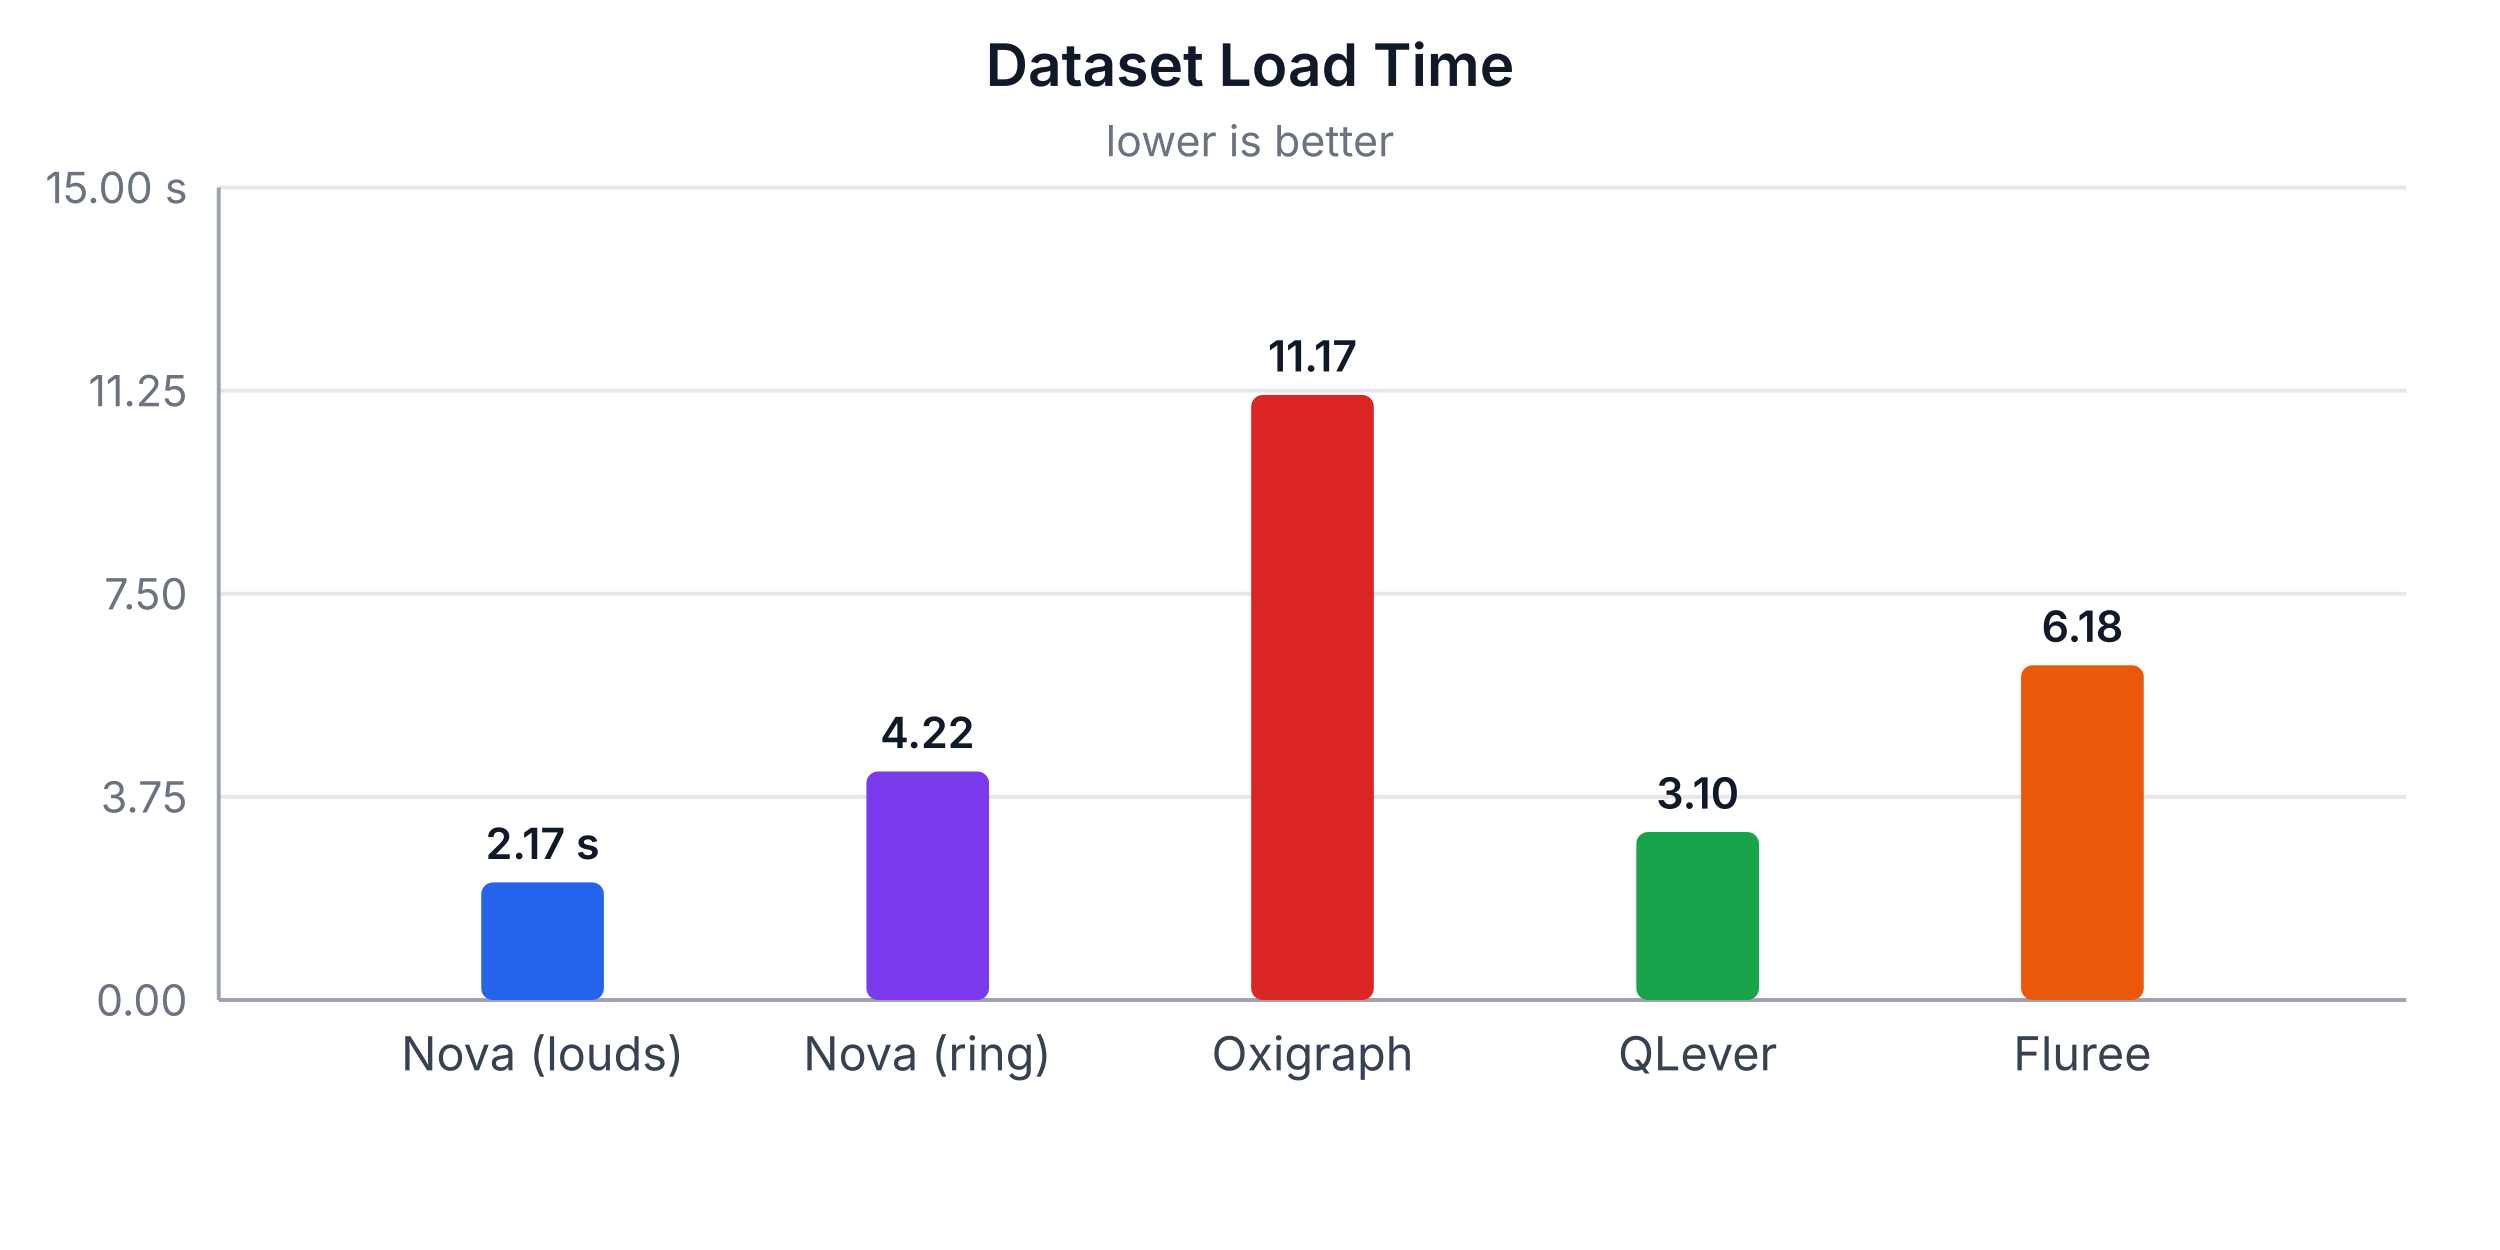
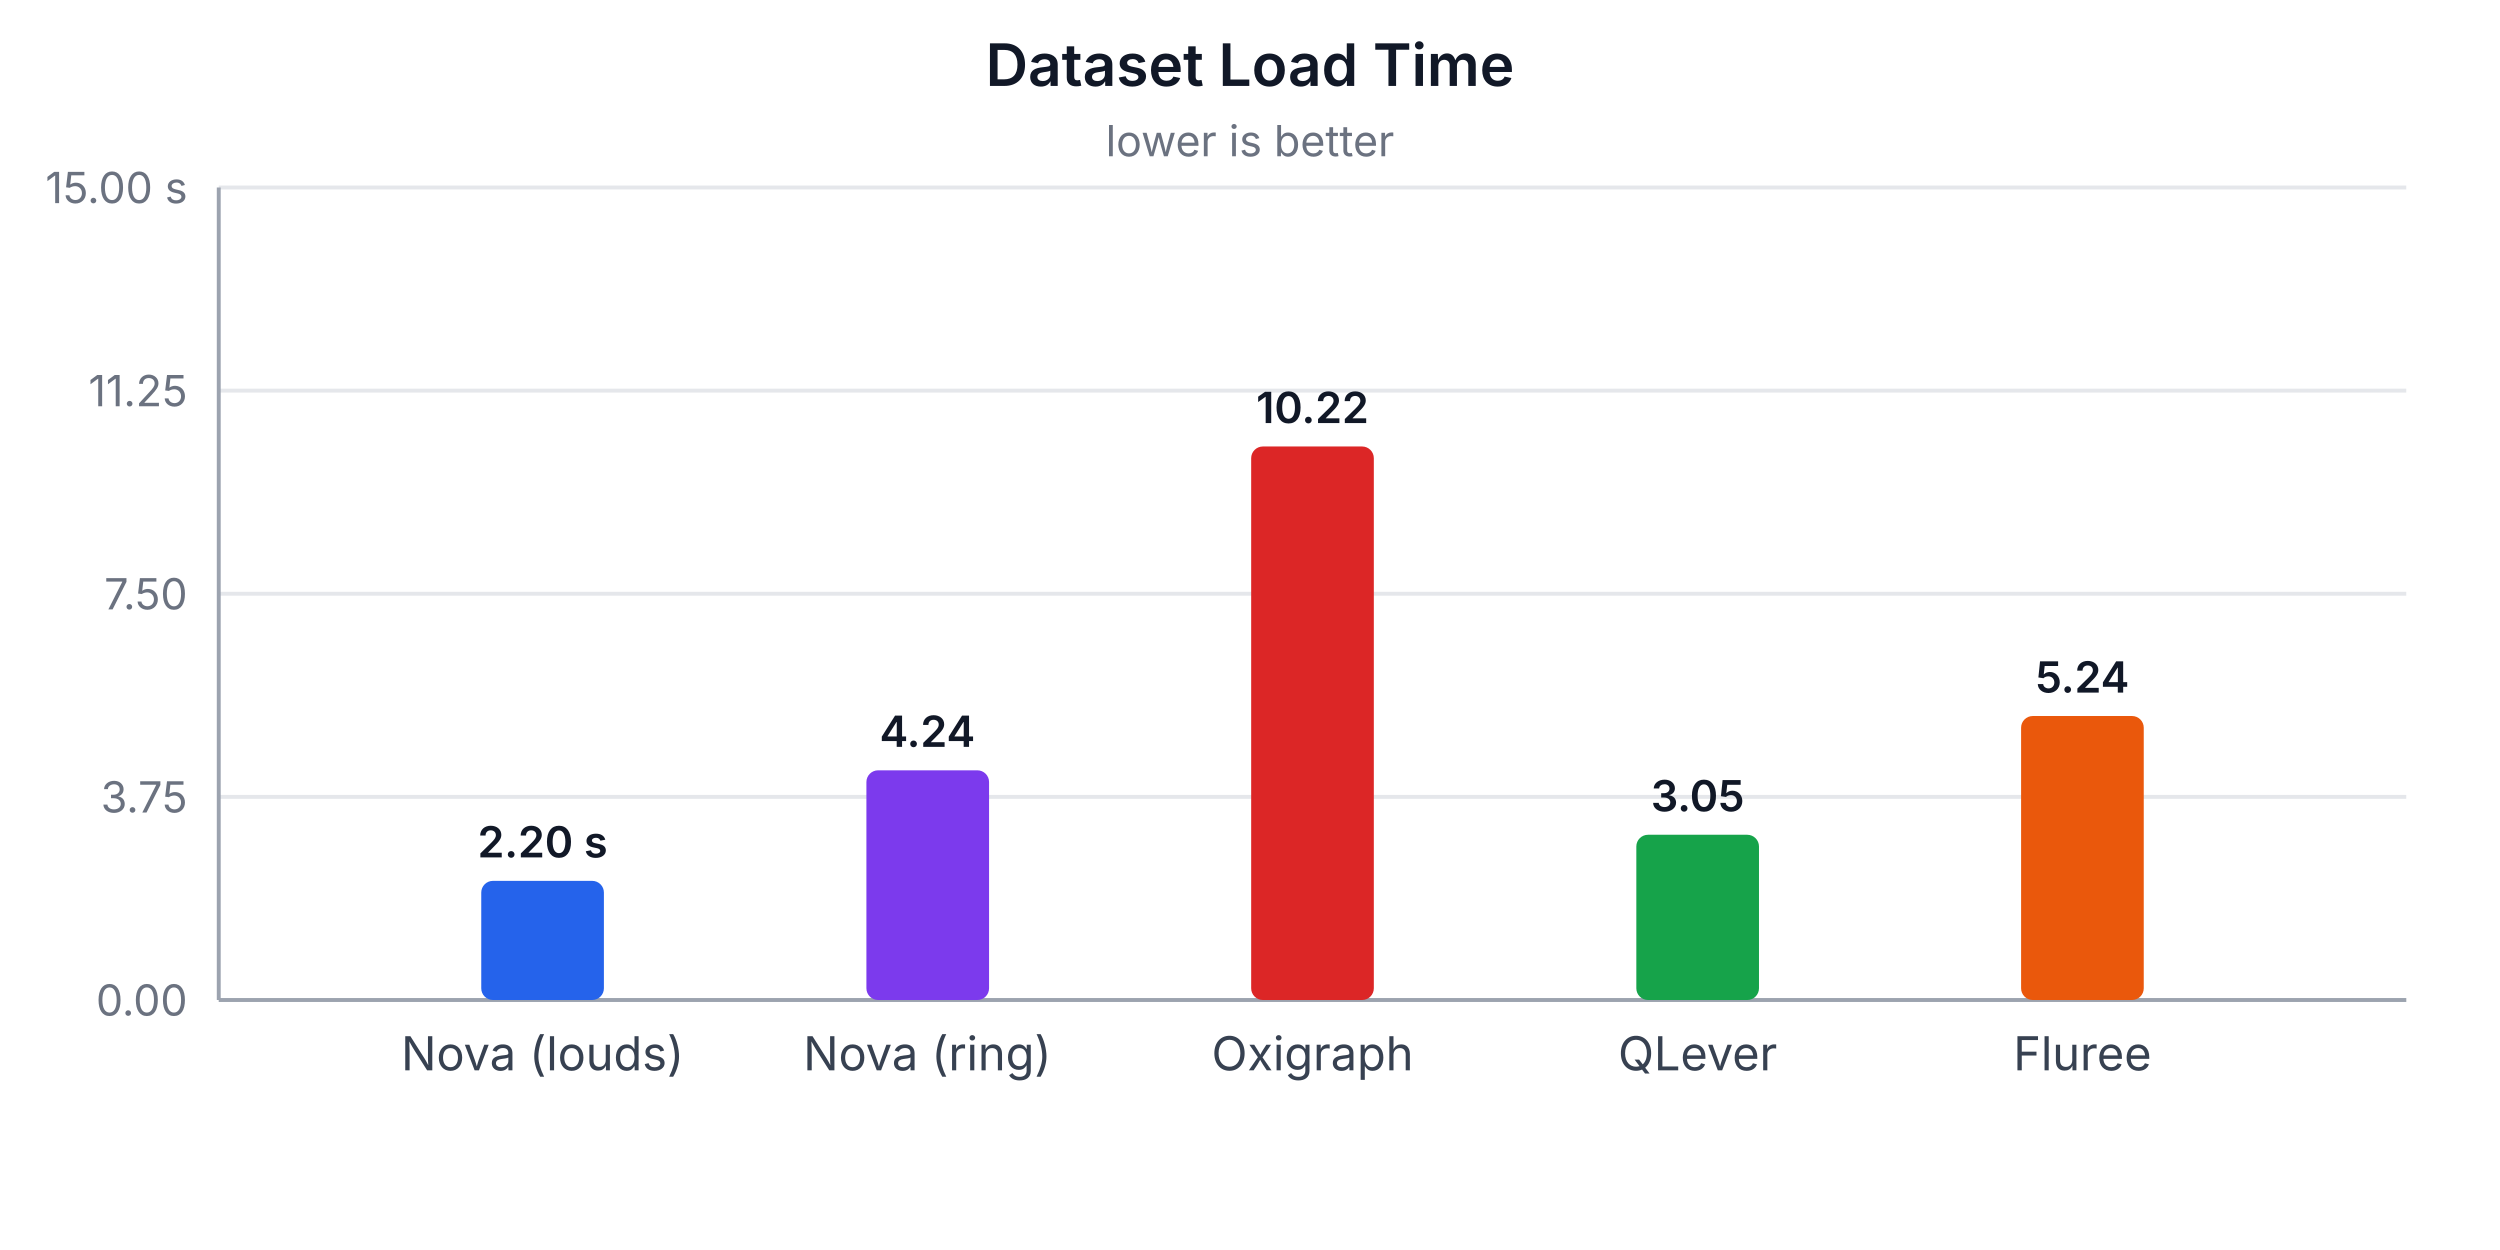
<svg xmlns="http://www.w3.org/2000/svg" width="640" height="320" viewBox="0 0 640 320" role="img" aria-label="Dataset Load Time">
  <style>
  .title { fill: #111827; }
  .muted { fill: #6b7280; }
  .label { fill: #374151; }
  .grid  { stroke: #e5e7eb; stroke-width: 1; }
  .axis  { stroke: #9ca3af; stroke-width: 1; }
  @media (prefers-color-scheme: dark) {
    .title { fill: #f3f4f6; }
    .muted { fill: #9ca3af; }
    .label { fill: #d1d5db; }
    .grid  { stroke: #374151; }
    .axis  { stroke: #6b7280; }
  }
</style>
  <text class="title" x="320.0" y="22" text-anchor="middle" font-family="system-ui, -apple-system, sans-serif" font-size="15" font-weight="600">Dataset Load Time</text>
  <text class="muted" x="320.0" y="40" text-anchor="middle" font-family="system-ui, -apple-system, sans-serif" font-size="11">lower is better</text>
  <line class="grid" x1="56" y1="256.0" x2="616" y2="256.0" />
  <text class="muted" x="48" y="260.0" text-anchor="end" font-family="system-ui, -apple-system, sans-serif" font-size="11">0.00</text>
  <line class="grid" x1="56" y1="204.0" x2="616" y2="204.0" />
  <text class="muted" x="48" y="208.0" text-anchor="end" font-family="system-ui, -apple-system, sans-serif" font-size="11">3.75</text>
  <line class="grid" x1="56" y1="152.0" x2="616" y2="152.0" />
  <text class="muted" x="48" y="156.0" text-anchor="end" font-family="system-ui, -apple-system, sans-serif" font-size="11">7.50</text>
  <line class="grid" x1="56" y1="100.0" x2="616" y2="100.0" />
  <text class="muted" x="48" y="104.0" text-anchor="end" font-family="system-ui, -apple-system, sans-serif" font-size="11">11.25</text>
  <line class="grid" x1="56" y1="48.0" x2="616" y2="48.0" />
  <text class="muted" x="48" y="52.0" text-anchor="end" font-family="system-ui, -apple-system, sans-serif" font-size="11">15.00 s</text>
  <line class="axis" x1="56" y1="48" x2="56" y2="256" />
  <line class="axis" x1="56" y1="256" x2="616" y2="256" />
-   <rect x="123.2" y="225.9" width="31.4" height="30.1" fill="#2563eb" rx="3" />
-   <text class="title" x="138.9" y="219.9" text-anchor="middle" font-family="system-ui, -apple-system, sans-serif" font-size="11" font-weight="600">2.17 s</text>
+   <rect x="123.2" y="225.5" width="31.4" height="30.5" fill="#2563eb" rx="3" />
+   <text class="title" x="138.9" y="219.5" text-anchor="middle" font-family="system-ui, -apple-system, sans-serif" font-size="11" font-weight="600">2.20 s</text>
  <text class="label" x="138.9" y="274" text-anchor="middle" font-family="system-ui, -apple-system, sans-serif" font-size="12">Nova (louds)</text>
-   <rect x="221.8" y="197.5" width="31.4" height="58.5" fill="#7c3aed" rx="3" />
-   <text class="title" x="237.4" y="191.5" text-anchor="middle" font-family="system-ui, -apple-system, sans-serif" font-size="11" font-weight="600">4.22</text>
+   <rect x="221.8" y="197.2" width="31.4" height="58.8" fill="#7c3aed" rx="3" />
+   <text class="title" x="237.4" y="191.2" text-anchor="middle" font-family="system-ui, -apple-system, sans-serif" font-size="11" font-weight="600">4.24</text>
  <text class="label" x="237.4" y="274" text-anchor="middle" font-family="system-ui, -apple-system, sans-serif" font-size="12">Nova (ring)</text>
-   <rect x="320.3" y="101.1" width="31.4" height="154.9" fill="#dc2626" rx="3" />
-   <text class="title" x="336.0" y="95.1" text-anchor="middle" font-family="system-ui, -apple-system, sans-serif" font-size="11" font-weight="600">11.17</text>
+   <rect x="320.3" y="114.3" width="31.4" height="141.7" fill="#dc2626" rx="3" />
+   <text class="title" x="336.0" y="108.3" text-anchor="middle" font-family="system-ui, -apple-system, sans-serif" font-size="11" font-weight="600">10.22</text>
  <text class="label" x="336.0" y="274" text-anchor="middle" font-family="system-ui, -apple-system, sans-serif" font-size="12">Oxigraph</text>
-   <rect x="418.9" y="213.0" width="31.4" height="43.0" fill="#16a34a" rx="3" />
-   <text class="title" x="434.6" y="207.0" text-anchor="middle" font-family="system-ui, -apple-system, sans-serif" font-size="11" font-weight="600">3.10</text>
+   <rect x="418.9" y="213.7" width="31.4" height="42.3" fill="#16a34a" rx="3" />
+   <text class="title" x="434.6" y="207.7" text-anchor="middle" font-family="system-ui, -apple-system, sans-serif" font-size="11" font-weight="600">3.05</text>
  <text class="label" x="434.6" y="274" text-anchor="middle" font-family="system-ui, -apple-system, sans-serif" font-size="12">QLever</text>
-   <rect x="517.4" y="170.3" width="31.4" height="85.7" fill="#ea580c" rx="3" />
-   <text class="title" x="533.1" y="164.3" text-anchor="middle" font-family="system-ui, -apple-system, sans-serif" font-size="11" font-weight="600">6.18</text>
+   <rect x="517.4" y="183.3" width="31.4" height="72.7" fill="#ea580c" rx="3" />
+   <text class="title" x="533.1" y="177.3" text-anchor="middle" font-family="system-ui, -apple-system, sans-serif" font-size="11" font-weight="600">5.24</text>
  <text class="label" x="533.1" y="274" text-anchor="middle" font-family="system-ui, -apple-system, sans-serif" font-size="12">Fluree</text>
</svg>
